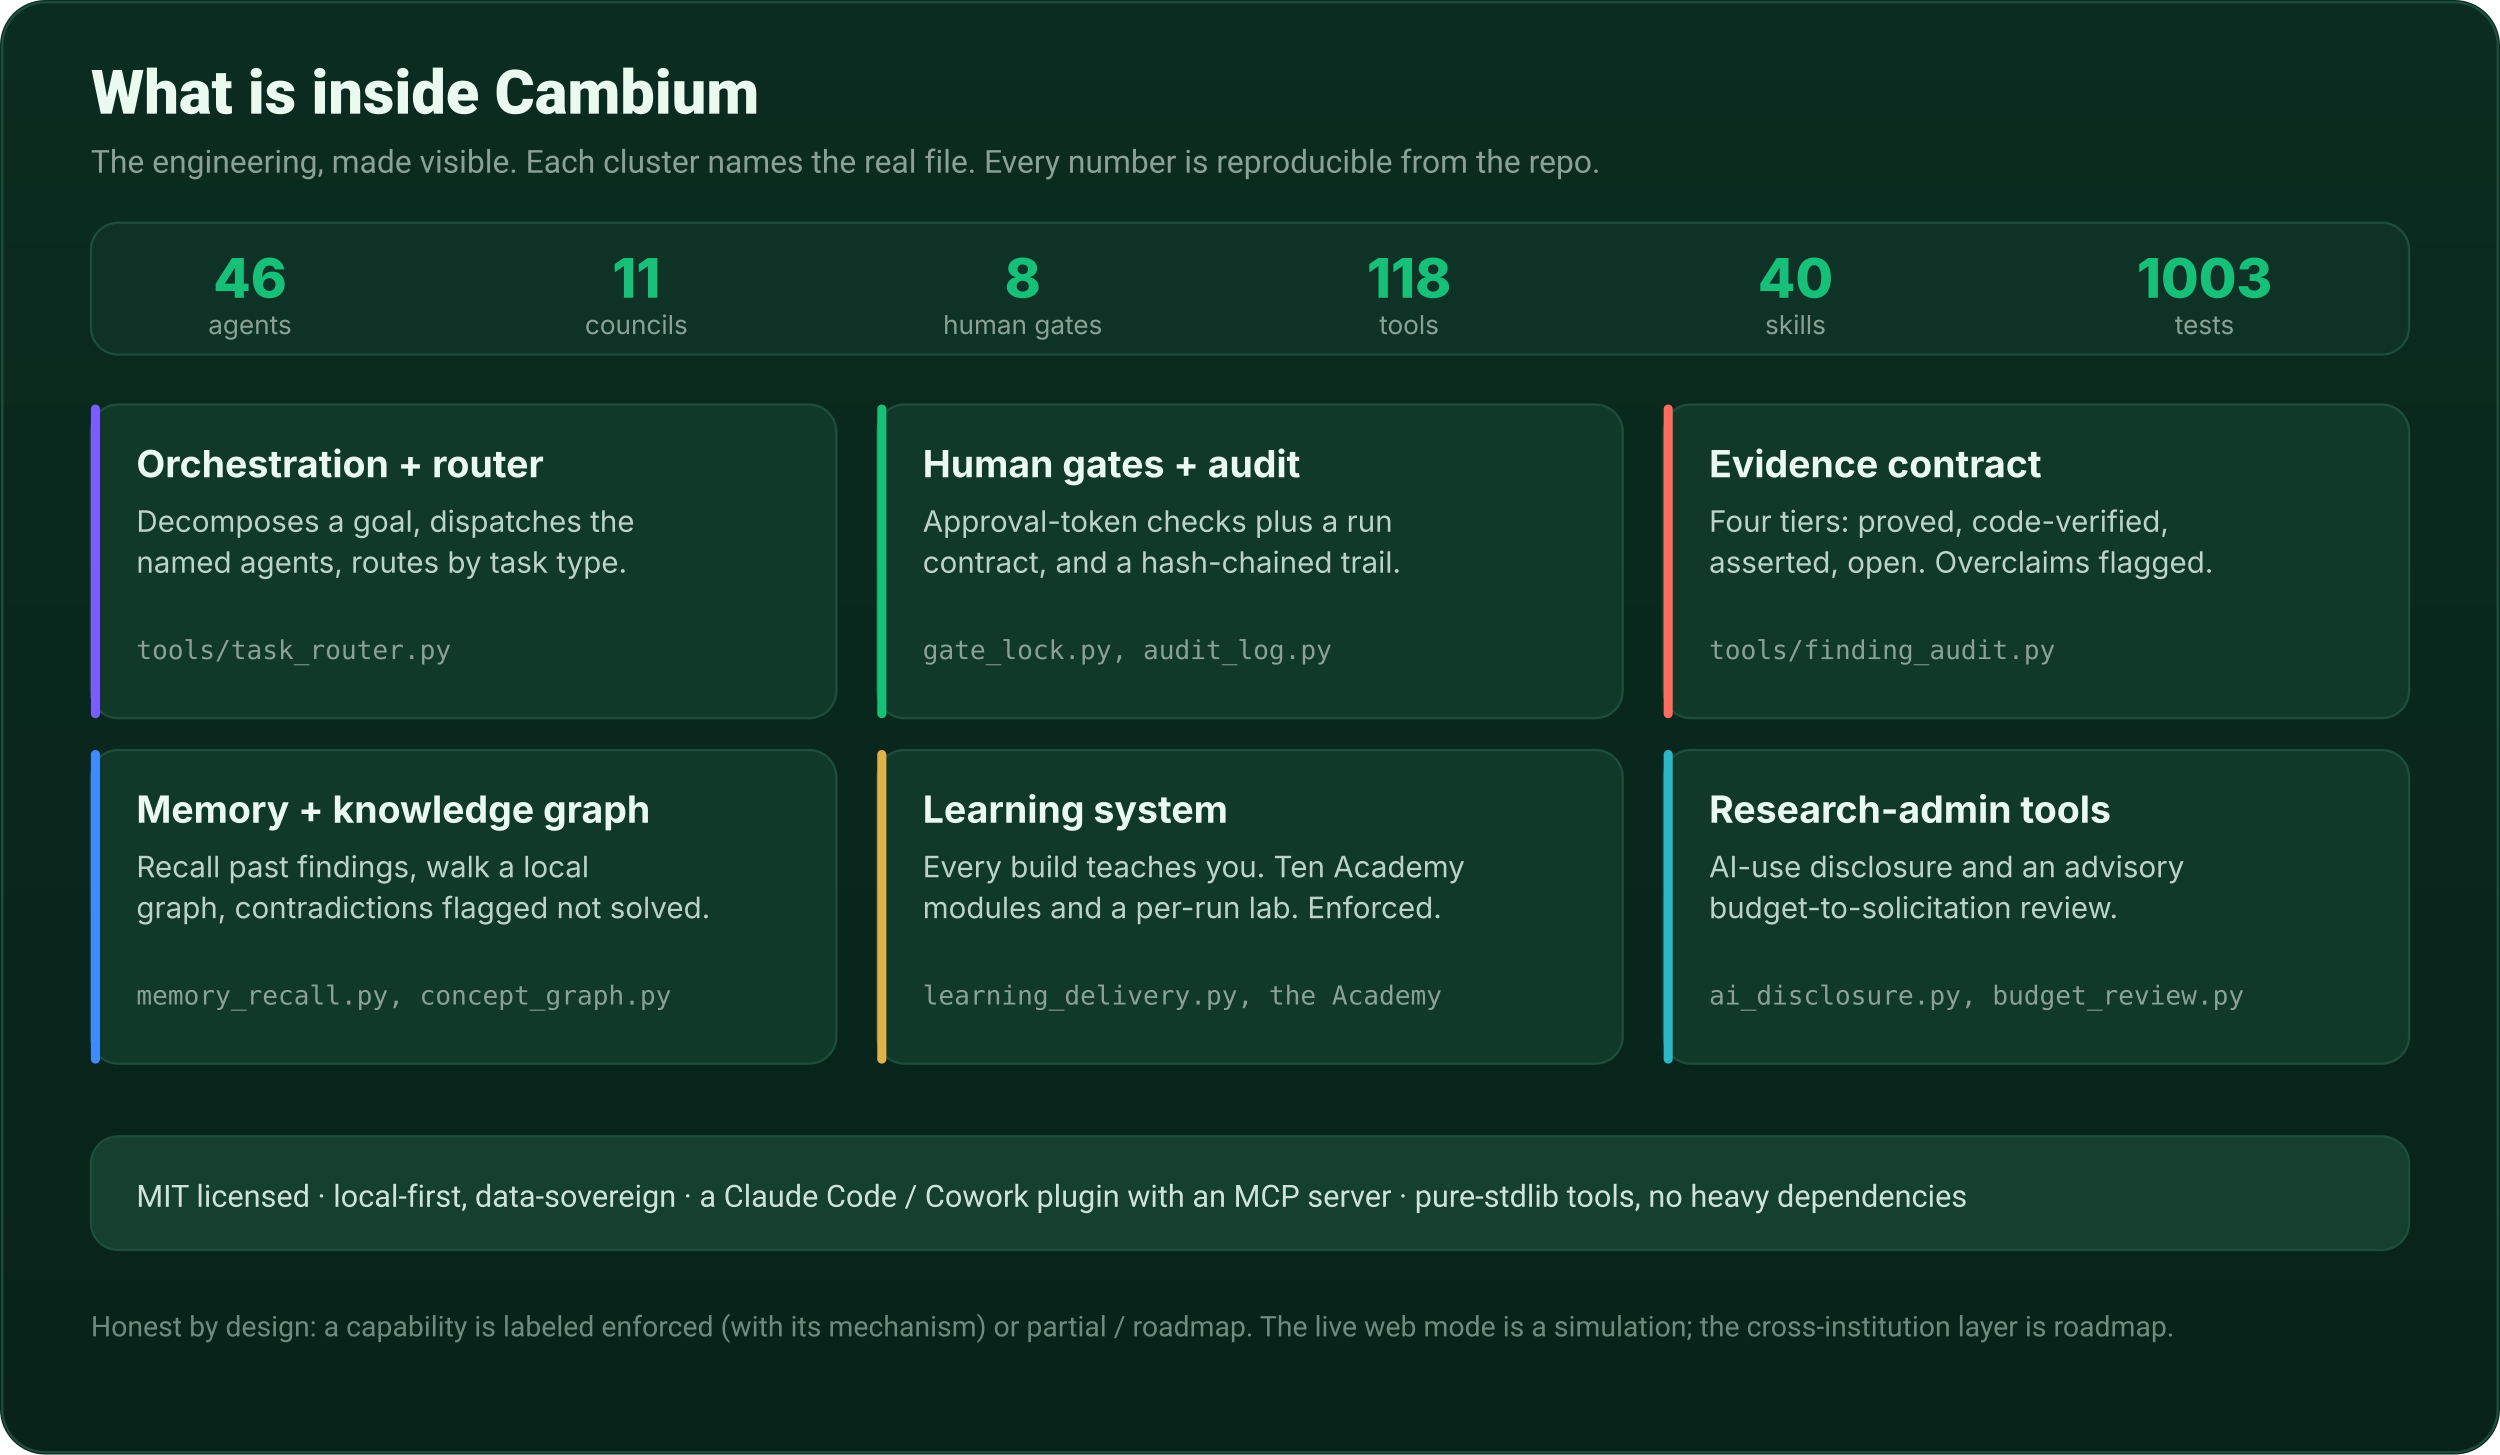
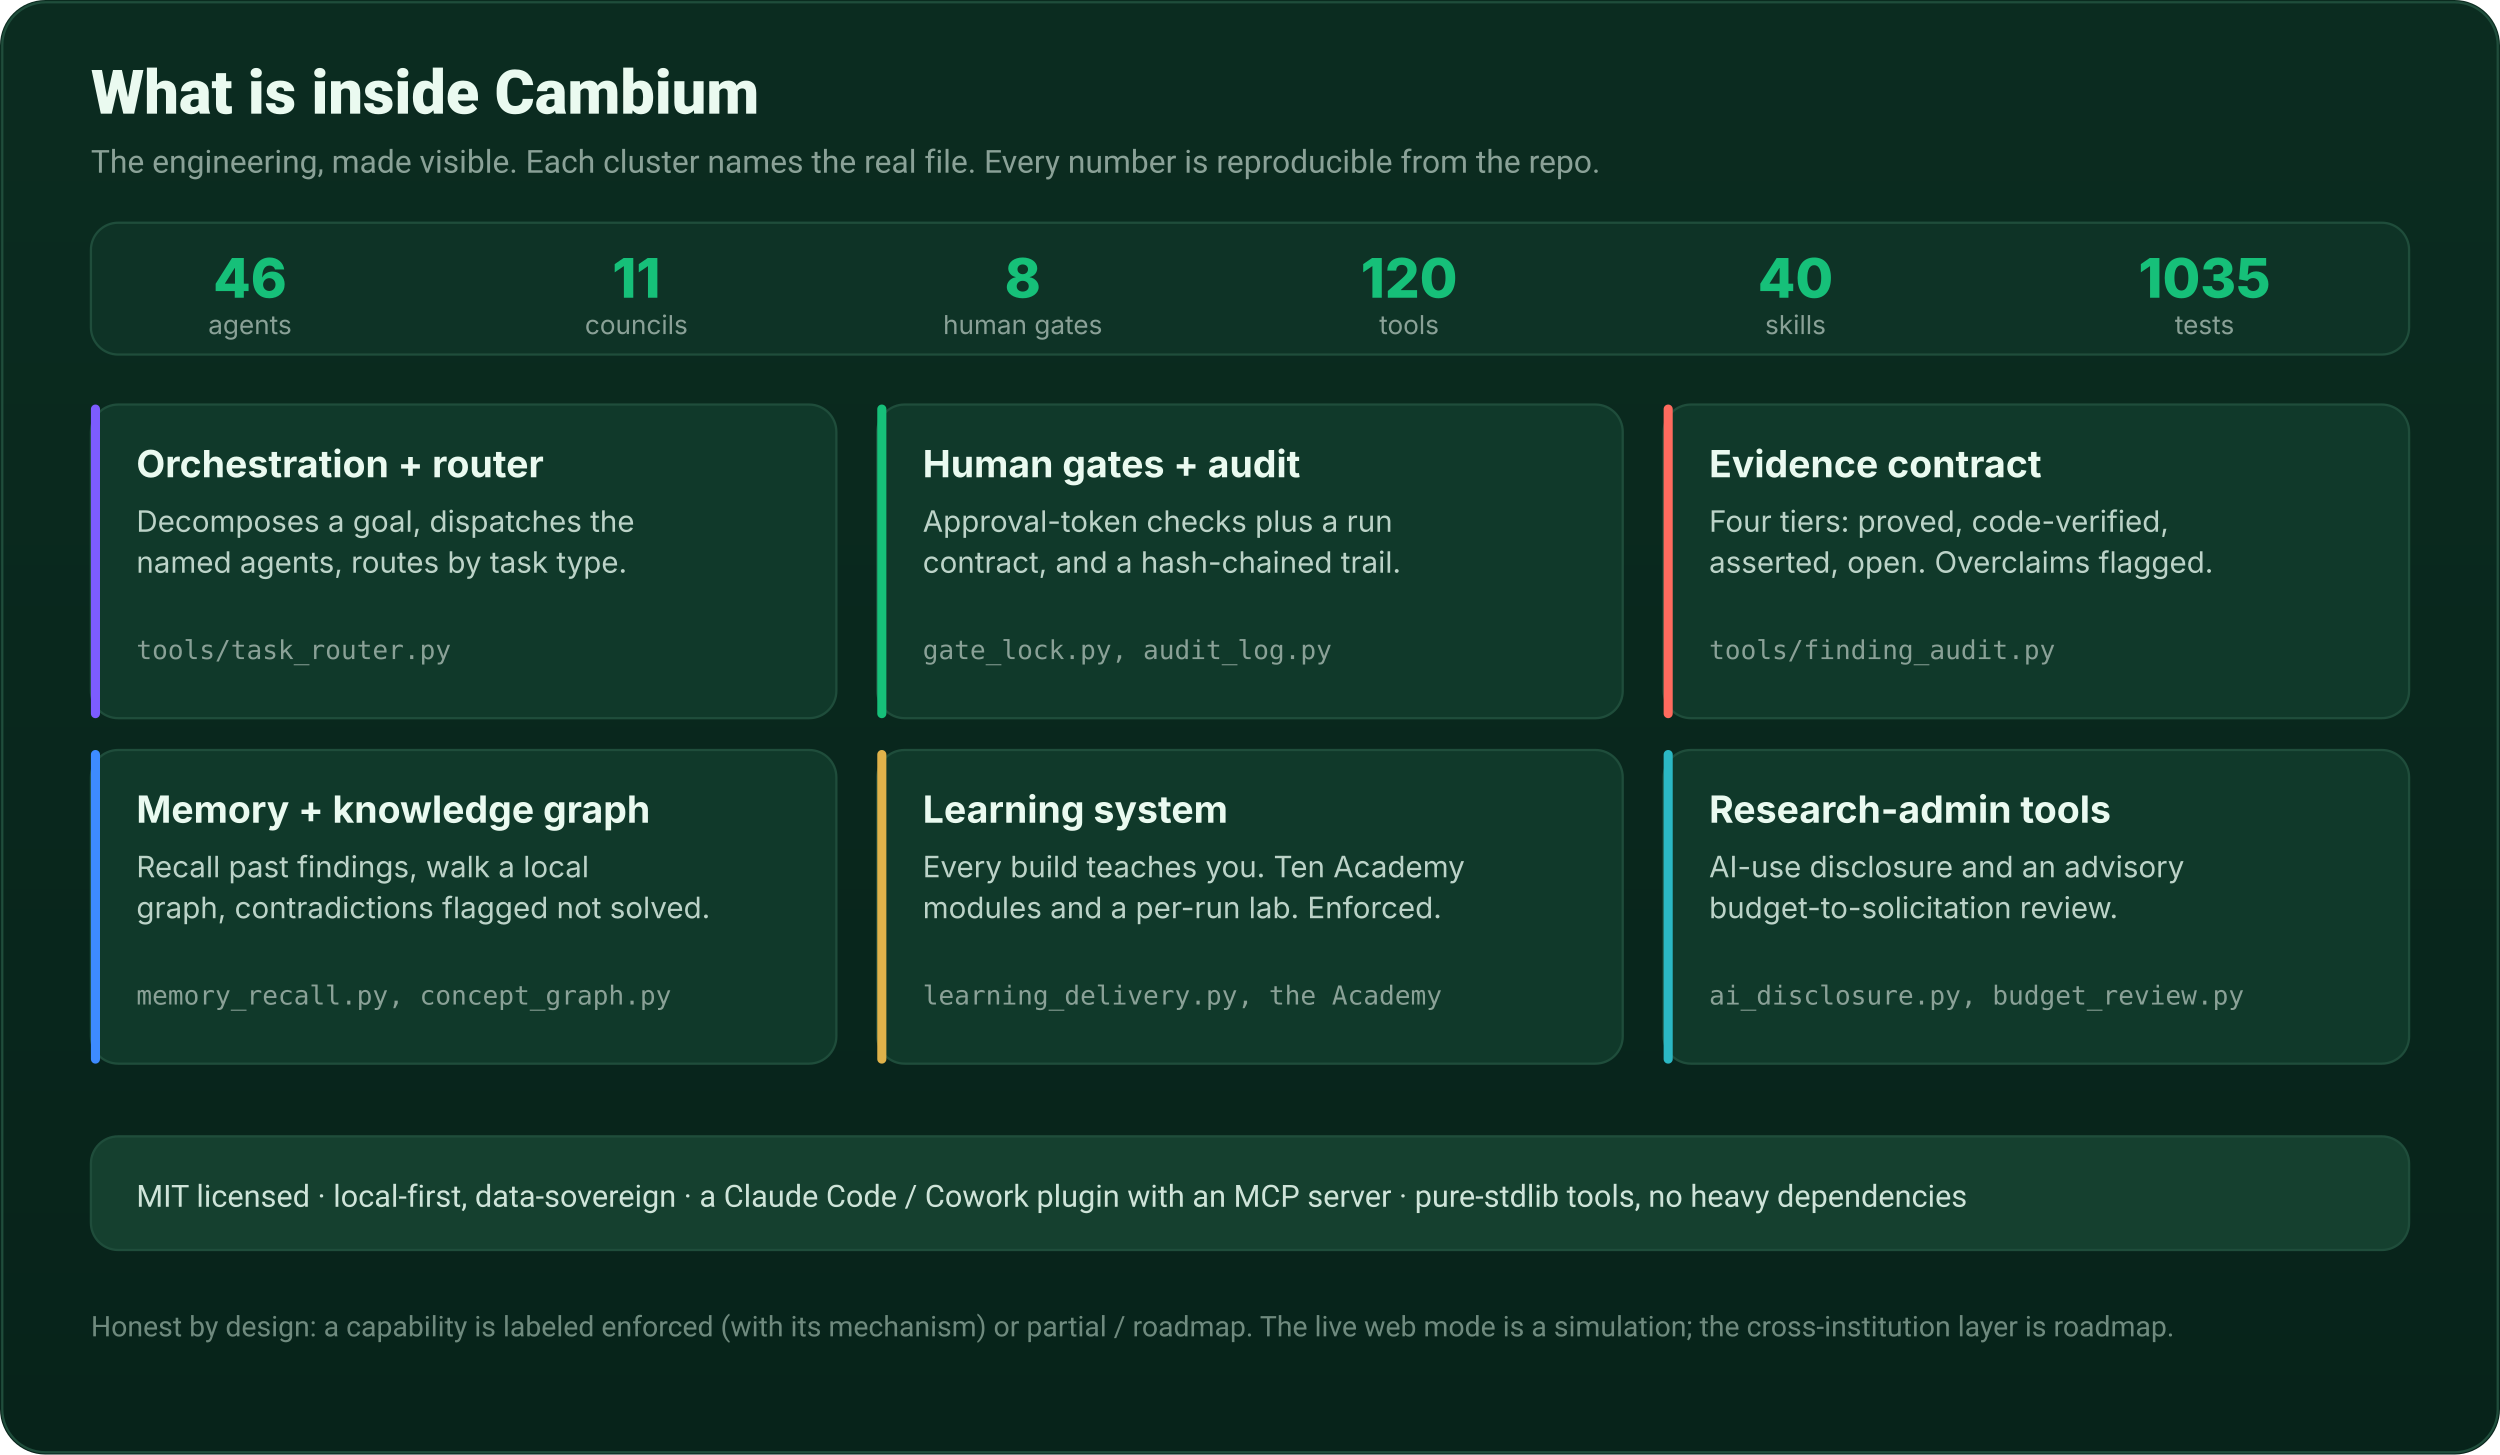
- <svg xmlns="http://www.w3.org/2000/svg" viewBox="0 0 1100 640" font-family="-apple-system,BlinkMacSystemFont,'Segoe UI',Roboto,Helvetica,Arial,sans-serif" role="img" aria-label="What is inside Cambium: capacity band (46 agents, 11 councils, 8 gates, 118 tools, 40 skills, 1003 tests) and six engineering clusters: orchestration and router, human gates and audit, the evidence contract, memory and knowledge graph, the learning system, and research-administration tools, each naming its real file.">
+ <svg xmlns="http://www.w3.org/2000/svg" viewBox="0 0 1100 640" font-family="-apple-system,BlinkMacSystemFont,'Segoe UI',Roboto,Helvetica,Arial,sans-serif" role="img" aria-label="What is inside Cambium: capacity band (46 agents, 11 councils, 8 gates, 120 tools, 40 skills, 1035 tests) and six engineering clusters: orchestration and router, human gates and audit, the evidence contract, memory and knowledge graph, the learning system, and research-administration tools, each naming its real file.">
  <defs>
    <linearGradient id="cbg" x1="0" y1="0" x2="0" y2="1">
      <stop offset="0%" stop-color="#0b2c20" />
      <stop offset="100%" stop-color="#07231a" />
    </linearGradient>
  </defs>
  <rect width="1100" height="640" rx="20" fill="url(#cbg)" />
  <rect x="1" y="1" width="1098" height="638" rx="19" fill="none" stroke="#1F4D3B" />
  <text x="40" y="50" font-size="27" font-weight="800" fill="#eafaf0">What is inside Cambium</text>
  <text x="40" y="76" font-size="14" fill="#8AA197">The engineering, made visible. Each cluster names the real file. Every number is reproducible from the repo.</text>
  <g transform="translate(40,98)">
    <rect width="1020" height="58" rx="12" fill="#0E3326" stroke="#1F4D3B" />
    <g font-family="-apple-system,Segoe UI,sans-serif">
      <text x="70" y="33" text-anchor="middle" font-size="24" font-weight="800" fill="#16C079">46</text>
      <text x="70" y="49" text-anchor="middle" font-size="11.5" fill="#8AA197">agents</text>
      <text x="240" y="33" text-anchor="middle" font-size="24" font-weight="800" fill="#16C079">11</text>
      <text x="240" y="49" text-anchor="middle" font-size="11.5" fill="#8AA197">councils</text>
      <text x="410" y="33" text-anchor="middle" font-size="24" font-weight="800" fill="#16C079">8</text>
      <text x="410" y="49" text-anchor="middle" font-size="11.5" fill="#8AA197">human gates</text>
-       <text x="580" y="33" text-anchor="middle" font-size="24" font-weight="800" fill="#16C079">118</text>
+       <text x="580" y="33" text-anchor="middle" font-size="24" font-weight="800" fill="#16C079">120</text>
      <text x="580" y="49" text-anchor="middle" font-size="11.5" fill="#8AA197">tools</text>
      <text x="750" y="33" text-anchor="middle" font-size="24" font-weight="800" fill="#16C079">40</text>
      <text x="750" y="49" text-anchor="middle" font-size="11.5" fill="#8AA197">skills</text>
-       <text x="930" y="33" text-anchor="middle" font-size="24" font-weight="800" fill="#16C079">1003</text>
+       <text x="930" y="33" text-anchor="middle" font-size="24" font-weight="800" fill="#16C079">1035</text>
      <text x="930" y="49" text-anchor="middle" font-size="11.5" fill="#8AA197">tests</text>
    </g>
  </g>
  <g font-family="-apple-system,Segoe UI,sans-serif">
    <g transform="translate(40,178)">
      <rect width="328" height="138" rx="12" fill="#10392a" stroke="#1F4D3B" stroke-left="3" />
      <rect width="4" height="138" rx="2" fill="#7C5CFF" />
      <text x="20" y="32" font-size="16.5" font-weight="700" fill="#eafaf0">Orchestration + router</text>
      <text x="20" y="56" font-size="13" fill="#bcd3c8">Decomposes a goal, dispatches the</text>
      <text x="20" y="74" font-size="13" fill="#bcd3c8">named agents, routes by task type.</text>
      <text x="20" y="112" font-size="11.5" font-family="ui-monospace,monospace" fill="#8AA197">tools/task_router.py</text>
    </g>
    <g transform="translate(386,178)">
      <rect width="328" height="138" rx="12" fill="#10392a" stroke="#1F4D3B" />
      <rect width="4" height="138" rx="2" fill="#16C079" />
      <text x="20" y="32" font-size="16.5" font-weight="700" fill="#eafaf0">Human gates + audit</text>
      <text x="20" y="56" font-size="13" fill="#bcd3c8">Approval-token checks plus a run</text>
      <text x="20" y="74" font-size="13" fill="#bcd3c8">contract, and a hash-chained trail.</text>
      <text x="20" y="112" font-size="11.5" font-family="ui-monospace,monospace" fill="#8AA197">gate_lock.py, audit_log.py</text>
    </g>
    <g transform="translate(732,178)">
      <rect width="328" height="138" rx="12" fill="#10392a" stroke="#1F4D3B" />
      <rect width="4" height="138" rx="2" fill="#FF6B5E" />
      <text x="20" y="32" font-size="16.5" font-weight="700" fill="#eafaf0">Evidence contract</text>
      <text x="20" y="56" font-size="13" fill="#bcd3c8">Four tiers: proved, code-verified,</text>
      <text x="20" y="74" font-size="13" fill="#bcd3c8">asserted, open. Overclaims flagged.</text>
      <text x="20" y="112" font-size="11.5" font-family="ui-monospace,monospace" fill="#8AA197">tools/finding_audit.py</text>
    </g>
    <g transform="translate(40,330)">
      <rect width="328" height="138" rx="12" fill="#10392a" stroke="#1F4D3B" />
      <rect width="4" height="138" rx="2" fill="#3D8BFF" />
      <text x="20" y="32" font-size="16.5" font-weight="700" fill="#eafaf0">Memory + knowledge graph</text>
      <text x="20" y="56" font-size="13" fill="#bcd3c8">Recall past findings, walk a local</text>
      <text x="20" y="74" font-size="13" fill="#bcd3c8">graph, contradictions flagged not solved.</text>
      <text x="20" y="112" font-size="11.5" font-family="ui-monospace,monospace" fill="#8AA197">memory_recall.py, concept_graph.py</text>
    </g>
    <g transform="translate(386,330)">
      <rect width="328" height="138" rx="12" fill="#10392a" stroke="#1F4D3B" />
      <rect width="4" height="138" rx="2" fill="#E0B24A" />
      <text x="20" y="32" font-size="16.5" font-weight="700" fill="#eafaf0">Learning system</text>
      <text x="20" y="56" font-size="13" fill="#bcd3c8">Every build teaches you. Ten Academy</text>
      <text x="20" y="74" font-size="13" fill="#bcd3c8">modules and a per-run lab. Enforced.</text>
      <text x="20" y="112" font-size="11.5" font-family="ui-monospace,monospace" fill="#8AA197">learning_delivery.py, the Academy</text>
    </g>
    <g transform="translate(732,330)">
      <rect width="328" height="138" rx="12" fill="#10392a" stroke="#1F4D3B" />
      <rect width="4" height="138" rx="2" fill="#2BB8C4" />
      <text x="20" y="32" font-size="16.5" font-weight="700" fill="#eafaf0">Research-admin tools</text>
      <text x="20" y="56" font-size="13" fill="#bcd3c8">AI-use disclosure and an advisory</text>
      <text x="20" y="74" font-size="13" fill="#bcd3c8">budget-to-solicitation review.</text>
      <text x="20" y="112" font-size="11.5" font-family="ui-monospace,monospace" fill="#8AA197">ai_disclosure.py, budget_review.py</text>
    </g>
  </g>
  <rect x="40" y="500" width="1020" height="50" rx="12" fill="#15402F" stroke="#1F4D3B" />
  <text x="60" y="531" font-size="13.5" fill="#cfe4d9">MIT licensed  ·  local-first, data-sovereign  ·  a Claude Code / Cowork plugin with an MCP server  ·  pure-stdlib tools, no heavy dependencies</text>
  <text x="40" y="588" font-size="12.5" fill="#6f8a7e">Honest by design: a capability is labeled enforced (with its mechanism) or partial / roadmap. The live web mode is a simulation; the cross-institution layer is roadmap.</text>
</svg>
